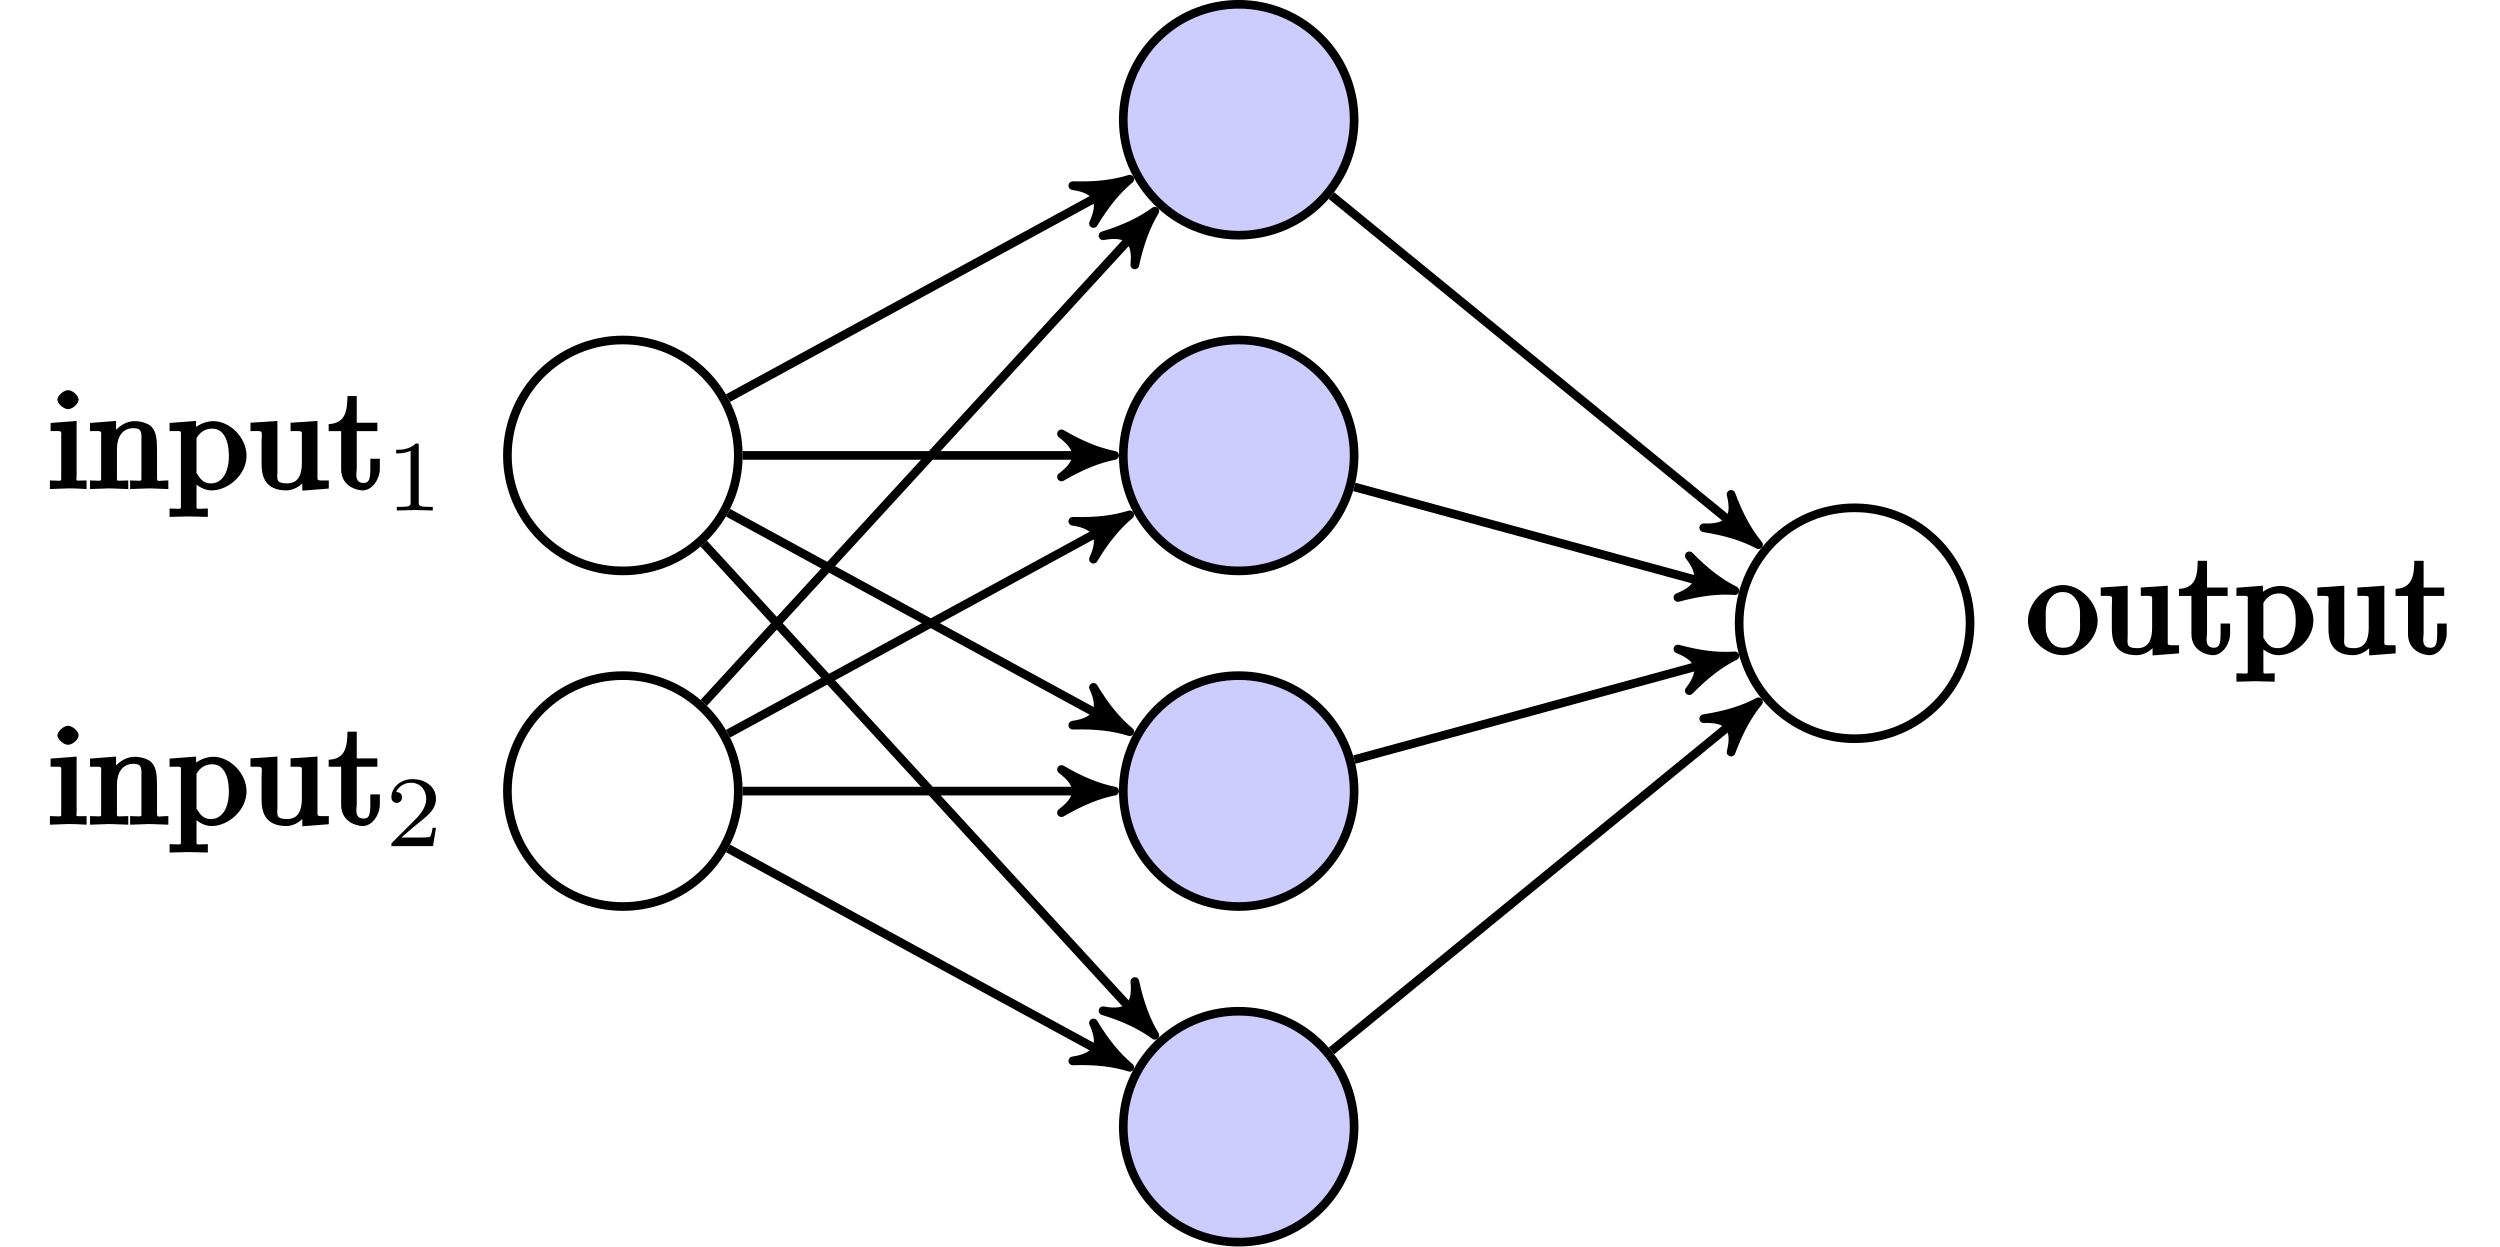
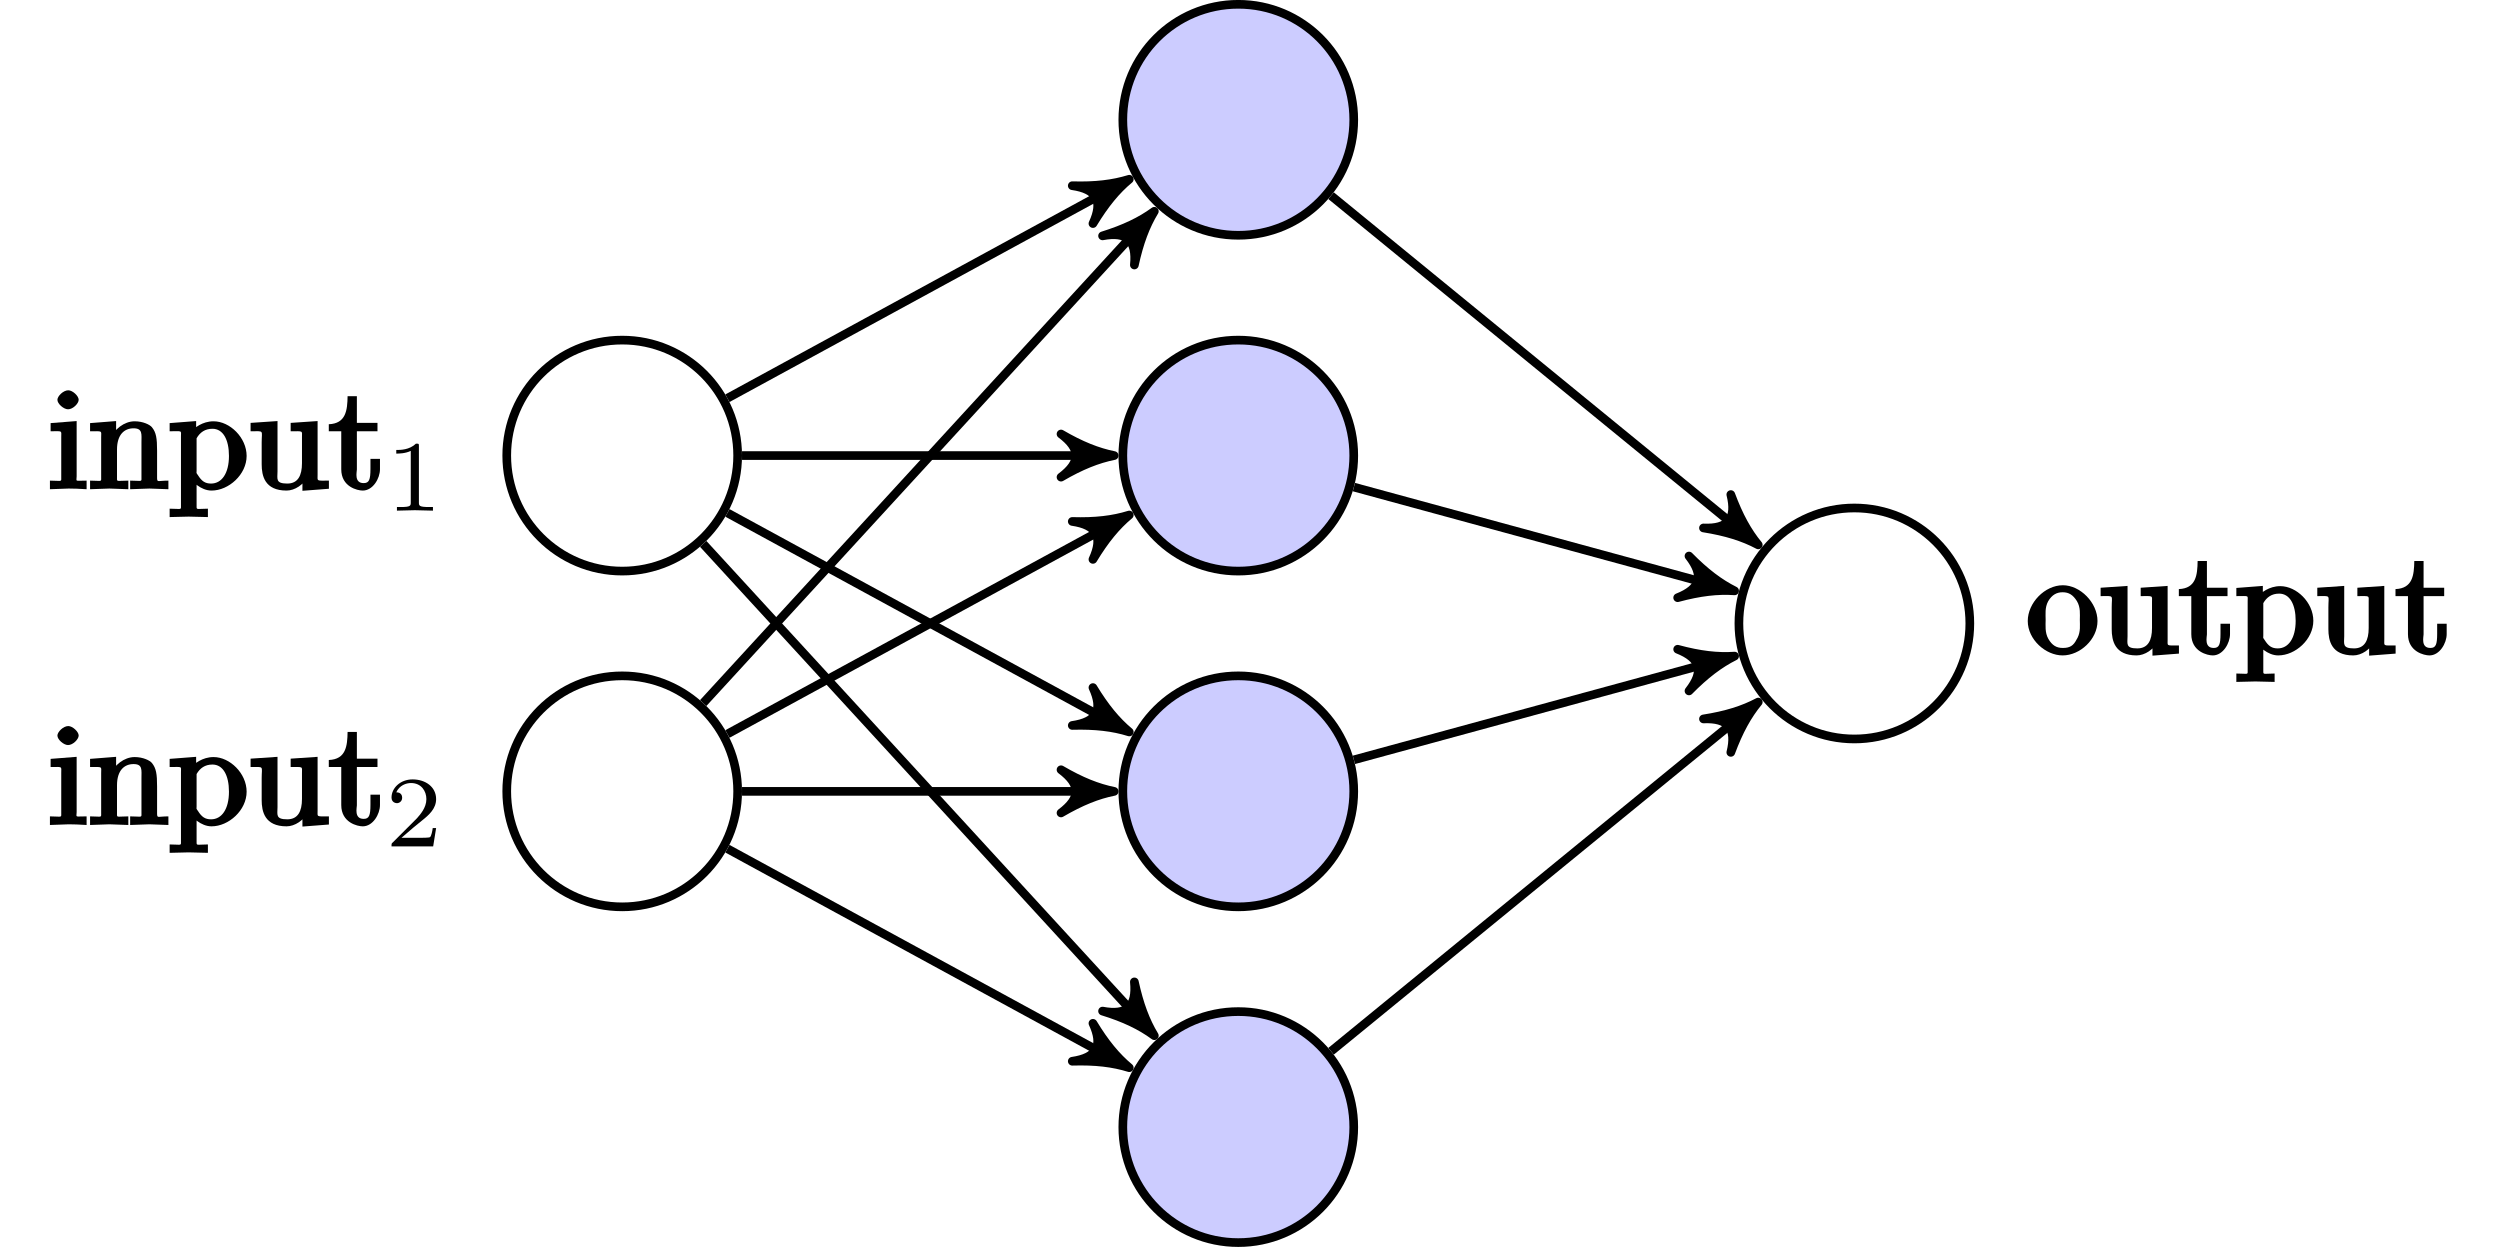
- <svg xmlns="http://www.w3.org/2000/svg" xmlns:xlink="http://www.w3.org/1999/xlink" width="172.599pt" height="86.057pt" viewBox="0 0 172.599 86.057" version="1.1">
+ <svg xmlns="http://www.w3.org/2000/svg" xmlns:xlink="http://www.w3.org/1999/xlink" width="172.539pt" height="86.057pt" viewBox="0 0 172.539 86.057" version="1.1">
  <defs>
    <g>
      <symbol overflow="visible" id="glyph0-0">
        <path style="stroke:none;" d="" />
      </symbol>
      <symbol overflow="visible" id="glyph0-1">
        <path style="stroke:none;" d="M 2.656 -0.125 L 2.656 -0.578 C 1.797 -0.578 1.969 -0.484 1.969 -0.875 L 1.969 -4.688 L 0.172 -4.547 L 0.172 -3.984 C 1.016 -3.984 0.906 -4.062 0.906 -3.562 L 0.906 -0.891 C 0.906 -0.438 1 -0.578 0.125 -0.578 L 0.125 0.016 L 1.422 -0.031 C 1.781 -0.031 2.125 -0.016 2.656 0.016 Z M 2.109 -6.156 C 2.109 -6.422 1.688 -6.812 1.391 -6.812 C 1.047 -6.812 0.641 -6.406 0.641 -6.156 C 0.641 -5.875 1.078 -5.5 1.375 -5.5 C 1.719 -5.5 2.109 -5.906 2.109 -6.156 Z M 2.109 -6.156 " />
      </symbol>
      <symbol overflow="visible" id="glyph0-2">
        <path style="stroke:none;" d="M 5.531 -0.125 L 5.531 -0.578 C 4.812 -0.578 4.766 -0.438 4.75 -0.734 L 4.75 -2.641 C 4.75 -3.5 4.688 -3.906 4.391 -4.266 C 4.25 -4.438 3.781 -4.672 3.203 -4.672 C 2.469 -4.672 1.797 -4.109 1.531 -3.484 L 1.922 -3.484 L 1.922 -4.688 L 0.125 -4.547 L 0.125 -3.984 C 1.016 -3.984 0.891 -4.047 0.891 -3.562 L 0.891 -0.891 C 0.891 -0.438 0.984 -0.578 0.125 -0.578 L 0.125 0.016 L 1.453 -0.031 L 2.766 0.016 L 2.766 -0.578 C 1.891 -0.578 1.984 -0.438 1.984 -0.891 L 1.984 -2.719 C 1.984 -3.766 2.5 -4.188 3.125 -4.188 C 3.766 -4.188 3.672 -3.781 3.672 -3.203 L 3.672 -0.891 C 3.672 -0.438 3.766 -0.578 2.891 -0.578 L 2.891 0.016 L 4.219 -0.031 L 5.531 0.016 Z M 5.531 -0.125 " />
      </symbol>
      <symbol overflow="visible" id="glyph0-3">
        <path style="stroke:none;" d="M 5.391 -2.281 C 5.391 -3.547 4.234 -4.672 3.109 -4.672 C 2.328 -4.672 1.781 -4.203 1.578 -3.984 L 1.906 -3.875 L 1.906 -4.688 L 0.078 -4.547 L 0.078 -3.984 C 0.984 -3.984 0.859 -4.062 0.859 -3.625 L 0.859 1.047 C 0.859 1.5 0.953 1.359 0.078 1.359 L 0.078 1.938 L 1.391 1.906 L 2.719 1.938 L 2.719 1.359 C 1.859 1.359 1.938 1.5 1.938 1.047 L 1.938 -0.719 L 1.547 -0.719 C 1.594 -0.562 2.219 0.109 2.969 0.109 C 4.156 0.109 5.391 -1 5.391 -2.281 Z M 4.172 -2.281 C 4.172 -1.078 3.672 -0.375 2.938 -0.375 C 2.531 -0.375 2.297 -0.531 2.031 -0.953 C 1.891 -1.156 1.938 -1.062 1.938 -1.266 L 1.938 -3.5 C 2.172 -3.906 2.516 -4.156 3.031 -4.156 C 3.766 -4.156 4.172 -3.406 4.172 -2.281 Z M 4.172 -2.281 " />
      </symbol>
      <symbol overflow="visible" id="glyph0-4">
        <path style="stroke:none;" d="M 5.531 -0.125 L 5.531 -0.578 C 4.641 -0.578 4.75 -0.516 4.75 -1 L 4.75 -4.688 L 2.891 -4.562 L 2.891 -3.984 C 3.781 -3.984 3.672 -4.047 3.672 -3.562 L 3.672 -1.781 C 3.672 -0.922 3.391 -0.375 2.656 -0.375 C 1.828 -0.375 1.984 -0.703 1.984 -1.219 L 1.984 -4.688 L 0.125 -4.562 L 0.125 -3.984 C 1.094 -3.984 0.891 -4.094 0.891 -3.203 L 0.891 -1.703 C 0.891 -0.922 1.094 0.109 2.609 0.109 C 3.172 0.109 3.812 -0.297 4.094 -0.922 L 3.703 -0.922 L 3.703 0.125 L 5.531 -0.016 Z M 5.531 -0.125 " />
      </symbol>
      <symbol overflow="visible" id="glyph0-5">
        <path style="stroke:none;" d="M 3.516 -1.359 L 3.516 -2.078 L 2.859 -2.078 L 2.859 -1.391 C 2.859 -0.641 2.766 -0.406 2.391 -0.406 C 1.719 -0.406 1.922 -1.172 1.922 -1.344 L 1.922 -3.984 L 3.344 -3.984 L 3.344 -4.562 L 1.922 -4.562 L 1.922 -6.406 L 1.281 -6.406 C 1.266 -5.438 1.172 -4.516 -0.016 -4.469 L -0.016 -3.984 L 0.844 -3.984 L 0.844 -1.359 C 0.844 -0.141 1.969 0.109 2.328 0.109 C 3.031 0.109 3.516 -0.734 3.516 -1.359 Z M 3.516 -1.359 " />
      </symbol>
      <symbol overflow="visible" id="glyph0-6">
        <path style="stroke:none;" d="M 4.891 -2.266 C 4.891 -3.531 3.703 -4.734 2.5 -4.734 C 1.25 -4.734 0.078 -3.516 0.078 -2.266 C 0.078 -0.984 1.312 0.109 2.484 0.109 C 3.688 0.109 4.891 -1 4.891 -2.266 Z M 3.672 -2.344 C 3.672 -1.984 3.734 -1.547 3.516 -1.109 L 3.453 -1 C 3.234 -0.562 2.984 -0.406 2.5 -0.406 C 2.062 -0.406 1.766 -0.578 1.5 -1.031 C 1.25 -1.469 1.312 -1.984 1.312 -2.344 C 1.312 -2.734 1.25 -3.188 1.484 -3.625 C 1.75 -4.078 2.078 -4.25 2.484 -4.25 C 2.922 -4.25 3.203 -4.062 3.469 -3.641 C 3.734 -3.203 3.672 -2.719 3.672 -2.344 Z M 3.672 -2.344 " />
      </symbol>
      <symbol overflow="visible" id="glyph1-0">
        <path style="stroke:none;" d="" />
      </symbol>
      <symbol overflow="visible" id="glyph1-1">
        <path style="stroke:none;" d="M 2.328 -4.438 C 2.328 -4.625 2.328 -4.625 2.125 -4.625 C 1.672 -4.188 1.047 -4.188 0.766 -4.188 L 0.766 -3.938 C 0.922 -3.938 1.391 -3.938 1.766 -4.125 L 1.766 -0.578 C 1.766 -0.344 1.766 -0.25 1.078 -0.25 L 0.812 -0.25 L 0.812 0 C 0.938 0 1.797 -0.031 2.047 -0.031 C 2.266 -0.031 3.141 0 3.297 0 L 3.297 -0.25 L 3.031 -0.25 C 2.328 -0.25 2.328 -0.344 2.328 -0.578 Z M 2.328 -4.438 " />
      </symbol>
      <symbol overflow="visible" id="glyph1-2">
        <path style="stroke:none;" d="M 3.516 -1.266 L 3.281 -1.266 C 3.266 -1.109 3.188 -0.703 3.094 -0.641 C 3.047 -0.594 2.516 -0.594 2.406 -0.594 L 1.125 -0.594 C 1.859 -1.234 2.109 -1.438 2.516 -1.766 C 3.031 -2.172 3.516 -2.609 3.516 -3.266 C 3.516 -4.109 2.781 -4.625 1.891 -4.625 C 1.031 -4.625 0.438 -4.016 0.438 -3.375 C 0.438 -3.031 0.734 -2.984 0.812 -2.984 C 0.969 -2.984 1.172 -3.109 1.172 -3.359 C 1.172 -3.484 1.125 -3.734 0.766 -3.734 C 0.984 -4.219 1.453 -4.375 1.781 -4.375 C 2.484 -4.375 2.844 -3.828 2.844 -3.266 C 2.844 -2.656 2.406 -2.188 2.188 -1.938 L 0.516 -0.266 C 0.438 -0.203 0.438 -0.188 0.438 0 L 3.312 0 Z M 3.516 -1.266 " />
      </symbol>
    </g>
    <clipPath id="clip1">
      <path d="M 69 61 L 102 61 L 102 86.059 L 69 86.059 Z M 69 61 " />
    </clipPath>
  </defs>
  <g id="surface1">
-     <path style="fill:none;stroke-width:0.598;stroke-linecap:butt;stroke-linejoin:miter;stroke:rgb(0%,0%,0%);stroke-opacity:1;stroke-miterlimit:10;" d="M 7.261 3.958 L 34.19 18.633 " transform="matrix(1,0,0,-1,43.001,31.442)" />
-     <path style="fill-rule:nonzero;fill:rgb(0%,0%,0%);fill-opacity:1;stroke-width:0.598;stroke-linecap:butt;stroke-linejoin:round;stroke:rgb(0%,0%,0%);stroke-opacity:1;stroke-miterlimit:10;" d="M 0.915 -0.001 C -0.227 0.23 -1.375 0.686 -2.749 1.488 C -1.374 0.459 -1.375 -0.457 -2.747 -1.489 C -1.376 -0.688 -0.227 -0.228 0.915 -0.001 Z M 0.915 -0.001 " transform="matrix(0.878,-0.47852,-0.47852,-0.878,77.19192,12.80804)" />
-     <path style="fill:none;stroke-width:0.598;stroke-linecap:butt;stroke-linejoin:miter;stroke:rgb(0%,0%,0%);stroke-opacity:1;stroke-miterlimit:10;" d="M 8.269 0.001 L 33.034 0.001 " transform="matrix(1,0,0,-1,43.001,31.442)" />
-     <path style="fill-rule:nonzero;fill:rgb(0%,0%,0%);fill-opacity:1;stroke-width:0.598;stroke-linecap:butt;stroke-linejoin:round;stroke:rgb(0%,0%,0%);stroke-opacity:1;stroke-miterlimit:10;" d="M 0.916 0.001 C -0.228 0.231 -1.377 0.688 -2.752 1.489 C -1.377 0.458 -1.377 -0.456 -2.752 -1.488 C -1.377 -0.687 -0.228 -0.23 0.916 0.001 Z M 0.916 0.001 " transform="matrix(1,0,0,-1,76.03668,31.442)" />
-     <path style="fill:none;stroke-width:0.598;stroke-linecap:butt;stroke-linejoin:miter;stroke:rgb(0%,0%,0%);stroke-opacity:1;stroke-miterlimit:10;" d="M 7.261 -3.956 L 34.19 -18.632 " transform="matrix(1,0,0,-1,43.001,31.442)" />
-     <path style="fill-rule:nonzero;fill:rgb(0%,0%,0%);fill-opacity:1;stroke-width:0.598;stroke-linecap:butt;stroke-linejoin:round;stroke:rgb(0%,0%,0%);stroke-opacity:1;stroke-miterlimit:10;" d="M 0.917 -0.001 C -0.228 0.229 -1.375 0.685 -2.748 1.49 C -1.376 0.458 -1.375 -0.458 -2.749 -1.487 C -1.374 -0.689 -0.227 -0.229 0.917 -0.001 Z M 0.917 -0.001 " transform="matrix(0.878,0.47852,0.47852,-0.878,77.19192,50.07596)" />
-     <path style="fill:none;stroke-width:0.598;stroke-linecap:butt;stroke-linejoin:miter;stroke:rgb(0%,0%,0%);stroke-opacity:1;stroke-miterlimit:10;" d="M 5.589 -6.093 L 36.108 -39.359 " transform="matrix(1,0,0,-1,43.001,31.442)" />
-     <path style="fill-rule:nonzero;fill:rgb(0%,0%,0%);fill-opacity:1;stroke-width:0.598;stroke-linecap:butt;stroke-linejoin:round;stroke:rgb(0%,0%,0%);stroke-opacity:1;stroke-miterlimit:10;" d="M 0.919 0 C -0.228 0.23 -1.375 0.689 -2.751 1.49 C -1.374 0.46 -1.373 -0.458 -2.75 -1.49 C -1.377 -0.688 -0.23 -0.229 0.919 0 Z M 0.919 0 " transform="matrix(0.676,0.73683,0.73683,-0.676,79.10932,70.79988)" />
-     <path style="fill:none;stroke-width:0.598;stroke-linecap:butt;stroke-linejoin:miter;stroke:rgb(0%,0%,0%);stroke-opacity:1;stroke-miterlimit:10;" d="M 5.589 -17.081 L 36.108 16.184 " transform="matrix(1,0,0,-1,43.001,31.442)" />
-     <path style="fill-rule:nonzero;fill:rgb(0%,0%,0%);fill-opacity:1;stroke-width:0.598;stroke-linecap:butt;stroke-linejoin:round;stroke:rgb(0%,0%,0%);stroke-opacity:1;stroke-miterlimit:10;" d="M 0.918 -0.001 C -0.228 0.231 -1.375 0.689 -2.751 1.49 C -1.374 0.457 -1.375 -0.461 -2.749 -1.488 C -1.374 -0.688 -0.229 -0.231 0.918 -0.001 Z M 0.918 -0.001 " transform="matrix(0.676,-0.73683,-0.73683,-0.676,79.10932,15.2575)" />
-     <path style="fill:none;stroke-width:0.598;stroke-linecap:butt;stroke-linejoin:miter;stroke:rgb(0%,0%,0%);stroke-opacity:1;stroke-miterlimit:10;" d="M 7.261 -19.214 L 34.19 -4.538 " transform="matrix(1,0,0,-1,43.001,31.442)" />
-     <path style="fill-rule:nonzero;fill:rgb(0%,0%,0%);fill-opacity:1;stroke-width:0.598;stroke-linecap:butt;stroke-linejoin:round;stroke:rgb(0%,0%,0%);stroke-opacity:1;stroke-miterlimit:10;" d="M 0.916 0 C -0.228 0.228 -1.374 0.688 -2.748 1.49 C -1.375 0.457 -1.376 -0.459 -2.748 -1.491 C -1.376 -0.686 -0.228 -0.23 0.916 0 Z M 0.916 0 " transform="matrix(0.878,-0.47852,-0.47852,-0.878,77.19192,35.98144)" />
-     <path style="fill:none;stroke-width:0.598;stroke-linecap:butt;stroke-linejoin:miter;stroke:rgb(0%,0%,0%);stroke-opacity:1;stroke-miterlimit:10;" d="M 8.269 -23.175 L 33.034 -23.175 " transform="matrix(1,0,0,-1,43.001,31.442)" />
-     <path style="fill-rule:nonzero;fill:rgb(0%,0%,0%);fill-opacity:1;stroke-width:0.598;stroke-linecap:butt;stroke-linejoin:round;stroke:rgb(0%,0%,0%);stroke-opacity:1;stroke-miterlimit:10;" d="M 0.916 -0.002 C -0.228 0.229 -1.377 0.686 -2.752 1.49 C -1.377 0.459 -1.377 -0.459 -2.752 -1.49 C -1.377 -0.689 -0.228 -0.228 0.916 -0.002 Z M 0.916 -0.002 " transform="matrix(1,0,0,-1,76.03668,54.61539)" />
-     <path style="fill:none;stroke-width:0.598;stroke-linecap:butt;stroke-linejoin:miter;stroke:rgb(0%,0%,0%);stroke-opacity:1;stroke-miterlimit:10;" d="M 7.261 -27.132 L 34.19 -41.808 " transform="matrix(1,0,0,-1,43.001,31.442)" />
-     <path style="fill-rule:nonzero;fill:rgb(0%,0%,0%);fill-opacity:1;stroke-width:0.598;stroke-linecap:butt;stroke-linejoin:round;stroke:rgb(0%,0%,0%);stroke-opacity:1;stroke-miterlimit:10;" d="M 0.916 0 C -0.229 0.231 -1.376 0.686 -2.749 1.491 C -1.376 0.459 -1.376 -0.457 -2.748 -1.49 C -1.374 -0.688 -0.228 -0.227 0.916 0 Z M 0.916 0 " transform="matrix(0.878,0.47852,0.47852,-0.878,77.19192,73.24934)" />
-     <path style="fill:none;stroke-width:0.598;stroke-linecap:butt;stroke-linejoin:miter;stroke:rgb(0%,0%,0%);stroke-opacity:1;stroke-miterlimit:10;" d="M 48.921 17.938 L 77.698 -5.585 " transform="matrix(1,0,0,-1,43.001,31.442)" />
-     <path style="fill-rule:nonzero;fill:rgb(0%,0%,0%);fill-opacity:1;stroke-width:0.598;stroke-linecap:butt;stroke-linejoin:round;stroke:rgb(0%,0%,0%);stroke-opacity:1;stroke-miterlimit:10;" d="M 0.915 -0.001 C -0.231 0.228 -1.373 0.687 -2.75 1.489 C -1.373 0.459 -1.374 -0.459 -2.752 -1.49 C -1.375 -0.687 -0.229 -0.23 0.915 -0.001 Z M 0.915 -0.001 " transform="matrix(0.77417,0.63289,0.63289,-0.77417,120.6982,37.0256)" />
-     <path style="fill:none;stroke-width:0.598;stroke-linecap:butt;stroke-linejoin:miter;stroke:rgb(0%,0%,0%);stroke-opacity:1;stroke-miterlimit:10;" d="M 50.499 -2.175 L 75.89 -9.093 " transform="matrix(1,0,0,-1,43.001,31.442)" />
-     <path style="fill-rule:nonzero;fill:rgb(0%,0%,0%);fill-opacity:1;stroke-width:0.598;stroke-linecap:butt;stroke-linejoin:round;stroke:rgb(0%,0%,0%);stroke-opacity:1;stroke-miterlimit:10;" d="M 0.917 -0.002 C -0.23 0.228 -1.375 0.686 -2.748 1.49 C -1.374 0.459 -1.375 -0.46 -2.75 -1.491 C -1.374 -0.687 -0.227 -0.228 0.917 -0.002 Z M 0.917 -0.002 " transform="matrix(0.96478,0.26288,0.26288,-0.96478,118.8888,40.53464)" />
-     <path style="fill:none;stroke-width:0.598;stroke-linecap:butt;stroke-linejoin:miter;stroke:rgb(0%,0%,0%);stroke-opacity:1;stroke-miterlimit:10;" d="M 50.499 -20.999 L 75.89 -14.081 " transform="matrix(1,0,0,-1,43.001,31.442)" />
-     <path style="fill-rule:nonzero;fill:rgb(0%,0%,0%);fill-opacity:1;stroke-width:0.598;stroke-linecap:butt;stroke-linejoin:round;stroke:rgb(0%,0%,0%);stroke-opacity:1;stroke-miterlimit:10;" d="M 0.917 0 C -0.228 0.227 -1.374 0.685 -2.75 1.49 C -1.375 0.459 -1.375 -0.46 -2.749 -1.491 C -1.376 -0.687 -0.231 -0.229 0.917 0 Z M 0.917 0 " transform="matrix(0.96478,-0.26288,-0.26288,-0.96478,118.8888,45.52276)" />
-     <path style="fill:none;stroke-width:0.598;stroke-linecap:butt;stroke-linejoin:miter;stroke:rgb(0%,0%,0%);stroke-opacity:1;stroke-miterlimit:10;" d="M 48.921 -41.113 L 77.698 -17.589 " transform="matrix(1,0,0,-1,43.001,31.442)" />
-     <path style="fill-rule:nonzero;fill:rgb(0%,0%,0%);fill-opacity:1;stroke-width:0.598;stroke-linecap:butt;stroke-linejoin:round;stroke:rgb(0%,0%,0%);stroke-opacity:1;stroke-miterlimit:10;" d="M 0.915 -0 C -0.23 0.229 -1.375 0.686 -2.75 1.492 C -1.375 0.458 -1.374 -0.46 -2.75 -1.49 C -1.373 -0.688 -0.231 -0.229 0.915 -0 Z M 0.915 -0 " transform="matrix(0.77417,-0.63289,-0.63289,-0.77417,120.6982,49.0318)" />
-     <path style="fill-rule:nonzero;fill:rgb(100%,100%,100%);fill-opacity:1;stroke-width:0.598;stroke-linecap:butt;stroke-linejoin:miter;stroke:rgb(0%,0%,0%);stroke-opacity:1;stroke-miterlimit:10;" d="M 7.972 0.001 C 7.972 4.403 4.401 7.969 -0.001 7.969 C -4.403 7.969 -7.97 4.403 -7.97 0.001 C -7.97 -4.402 -4.403 -7.972 -0.001 -7.972 C 4.401 -7.972 7.972 -4.402 7.972 0.001 Z M 7.972 0.001 " transform="matrix(1,0,0,-1,43.001,31.442)" />
+     <path style="fill:none;stroke-width:0.598;stroke-linecap:butt;stroke-linejoin:miter;stroke:rgb(0%,0%,0%);stroke-opacity:1;stroke-miterlimit:10;" d="M 7.262 3.958 L 34.192 18.633 " transform="matrix(1,0,0,-1,42.941,31.442)" />
+     <path style="fill-rule:nonzero;fill:rgb(0%,0%,0%);fill-opacity:1;stroke-width:0.598;stroke-linecap:butt;stroke-linejoin:round;stroke:rgb(0%,0%,0%);stroke-opacity:1;stroke-miterlimit:10;" d="M 0.917 -0.002 C -0.229 0.231 -1.374 0.686 -2.751 1.49 C -1.373 0.458 -1.374 -0.458 -2.749 -1.487 C -1.375 -0.688 -0.229 -0.227 0.917 -0.002 Z M 0.917 -0.002 " transform="matrix(0.878,-0.47852,-0.47852,-0.878,77.13192,12.80804)" />
+     <path style="fill:none;stroke-width:0.598;stroke-linecap:butt;stroke-linejoin:miter;stroke:rgb(0%,0%,0%);stroke-opacity:1;stroke-miterlimit:10;" d="M 8.27 0.001 L 33.036 0.001 " transform="matrix(1,0,0,-1,42.941,31.442)" />
+     <path style="fill-rule:nonzero;fill:rgb(0%,0%,0%);fill-opacity:1;stroke-width:0.598;stroke-linecap:butt;stroke-linejoin:round;stroke:rgb(0%,0%,0%);stroke-opacity:1;stroke-miterlimit:10;" d="M 0.918 0.001 C -0.231 0.231 -1.375 0.688 -2.75 1.489 C -1.375 0.458 -1.375 -0.456 -2.75 -1.488 C -1.375 -0.687 -0.231 -0.23 0.918 0.001 Z M 0.918 0.001 " transform="matrix(1,0,0,-1,75.97668,31.442)" />
+     <path style="fill:none;stroke-width:0.598;stroke-linecap:butt;stroke-linejoin:miter;stroke:rgb(0%,0%,0%);stroke-opacity:1;stroke-miterlimit:10;" d="M 7.262 -3.956 L 34.192 -18.632 " transform="matrix(1,0,0,-1,42.941,31.442)" />
+     <path style="fill-rule:nonzero;fill:rgb(0%,0%,0%);fill-opacity:1;stroke-width:0.598;stroke-linecap:butt;stroke-linejoin:round;stroke:rgb(0%,0%,0%);stroke-opacity:1;stroke-miterlimit:10;" d="M 0.918 -0.001 C -0.23 0.228 -1.374 0.686 -2.75 1.488 C -1.375 0.459 -1.374 -0.457 -2.751 -1.489 C -1.372 -0.688 -0.23 -0.23 0.918 -0.001 Z M 0.918 -0.001 " transform="matrix(0.878,0.47852,0.47852,-0.878,77.13192,50.07596)" />
+     <path style="fill:none;stroke-width:0.598;stroke-linecap:butt;stroke-linejoin:miter;stroke:rgb(0%,0%,0%);stroke-opacity:1;stroke-miterlimit:10;" d="M 5.59 -6.093 L 36.11 -39.359 " transform="matrix(1,0,0,-1,42.941,31.442)" />
+     <path style="fill-rule:nonzero;fill:rgb(0%,0%,0%);fill-opacity:1;stroke-width:0.598;stroke-linecap:butt;stroke-linejoin:round;stroke:rgb(0%,0%,0%);stroke-opacity:1;stroke-miterlimit:10;" d="M 0.917 -0.002 C -0.229 0.228 -1.377 0.688 -2.75 1.491 C -1.376 0.458 -1.375 -0.46 -2.749 -1.489 C -1.376 -0.686 -0.229 -0.228 0.917 -0.002 Z M 0.917 -0.002 " transform="matrix(0.676,0.73683,0.73683,-0.676,79.04932,70.79988)" />
+     <path style="fill:none;stroke-width:0.598;stroke-linecap:butt;stroke-linejoin:miter;stroke:rgb(0%,0%,0%);stroke-opacity:1;stroke-miterlimit:10;" d="M 5.59 -17.081 L 36.11 16.184 " transform="matrix(1,0,0,-1,42.941,31.442)" />
+     <path style="fill-rule:nonzero;fill:rgb(0%,0%,0%);fill-opacity:1;stroke-width:0.598;stroke-linecap:butt;stroke-linejoin:round;stroke:rgb(0%,0%,0%);stroke-opacity:1;stroke-miterlimit:10;" d="M 0.916 0.001 C -0.227 0.23 -1.374 0.688 -2.75 1.488 C -1.376 0.459 -1.376 -0.459 -2.748 -1.489 C -1.375 -0.686 -0.23 -0.229 0.916 0.001 Z M 0.916 0.001 " transform="matrix(0.676,-0.73683,-0.73683,-0.676,79.04932,15.2575)" />
+     <path style="fill:none;stroke-width:0.598;stroke-linecap:butt;stroke-linejoin:miter;stroke:rgb(0%,0%,0%);stroke-opacity:1;stroke-miterlimit:10;" d="M 7.262 -19.214 L 34.192 -4.538 " transform="matrix(1,0,0,-1,42.941,31.442)" />
+     <path style="fill-rule:nonzero;fill:rgb(0%,0%,0%);fill-opacity:1;stroke-width:0.598;stroke-linecap:butt;stroke-linejoin:round;stroke:rgb(0%,0%,0%);stroke-opacity:1;stroke-miterlimit:10;" d="M 0.917 -0.001 C -0.23 0.229 -1.373 0.687 -2.75 1.491 C -1.374 0.456 -1.375 -0.46 -2.751 -1.49 C -1.374 -0.687 -0.231 -0.229 0.917 -0.001 Z M 0.917 -0.001 " transform="matrix(0.878,-0.47852,-0.47852,-0.878,77.13192,35.98144)" />
+     <path style="fill:none;stroke-width:0.598;stroke-linecap:butt;stroke-linejoin:miter;stroke:rgb(0%,0%,0%);stroke-opacity:1;stroke-miterlimit:10;" d="M 8.27 -23.175 L 33.036 -23.175 " transform="matrix(1,0,0,-1,42.941,31.442)" />
+     <path style="fill-rule:nonzero;fill:rgb(0%,0%,0%);fill-opacity:1;stroke-width:0.598;stroke-linecap:butt;stroke-linejoin:round;stroke:rgb(0%,0%,0%);stroke-opacity:1;stroke-miterlimit:10;" d="M 0.918 -0.002 C -0.231 0.229 -1.375 0.686 -2.75 1.49 C -1.375 0.459 -1.375 -0.459 -2.75 -1.49 C -1.375 -0.689 -0.231 -0.228 0.918 -0.002 Z M 0.918 -0.002 " transform="matrix(1,0,0,-1,75.97668,54.61539)" />
+     <path style="fill:none;stroke-width:0.598;stroke-linecap:butt;stroke-linejoin:miter;stroke:rgb(0%,0%,0%);stroke-opacity:1;stroke-miterlimit:10;" d="M 7.262 -27.132 L 34.192 -41.808 " transform="matrix(1,0,0,-1,42.941,31.442)" />
+     <path style="fill-rule:nonzero;fill:rgb(0%,0%,0%);fill-opacity:1;stroke-width:0.598;stroke-linecap:butt;stroke-linejoin:round;stroke:rgb(0%,0%,0%);stroke-opacity:1;stroke-miterlimit:10;" d="M 0.917 0.001 C -0.231 0.229 -1.375 0.687 -2.751 1.49 C -1.375 0.46 -1.374 -0.456 -2.75 -1.491 C -1.373 -0.687 -0.23 -0.229 0.917 0.001 Z M 0.917 0.001 " transform="matrix(0.878,0.47852,0.47852,-0.878,77.13192,73.24934)" />
+     <path style="fill:none;stroke-width:0.598;stroke-linecap:butt;stroke-linejoin:miter;stroke:rgb(0%,0%,0%);stroke-opacity:1;stroke-miterlimit:10;" d="M 48.922 17.938 L 77.696 -5.585 " transform="matrix(1,0,0,-1,42.941,31.442)" />
+     <path style="fill-rule:nonzero;fill:rgb(0%,0%,0%);fill-opacity:1;stroke-width:0.598;stroke-linecap:butt;stroke-linejoin:round;stroke:rgb(0%,0%,0%);stroke-opacity:1;stroke-miterlimit:10;" d="M 0.916 0 C -0.229 0.229 -1.375 0.685 -2.749 1.49 C -1.375 0.458 -1.373 -0.459 -2.751 -1.489 C -1.373 -0.686 -0.228 -0.229 0.916 0 Z M 0.916 0 " transform="matrix(0.77417,0.63289,0.63289,-0.77417,120.6382,37.0256)" />
+     <path style="fill:none;stroke-width:0.598;stroke-linecap:butt;stroke-linejoin:miter;stroke:rgb(0%,0%,0%);stroke-opacity:1;stroke-miterlimit:10;" d="M 50.5 -2.175 L 75.887 -9.093 " transform="matrix(1,0,0,-1,42.941,31.442)" />
+     <path style="fill-rule:nonzero;fill:rgb(0%,0%,0%);fill-opacity:1;stroke-width:0.598;stroke-linecap:butt;stroke-linejoin:round;stroke:rgb(0%,0%,0%);stroke-opacity:1;stroke-miterlimit:10;" d="M 0.919 -0.001 C -0.229 0.229 -1.374 0.686 -2.751 1.489 C -1.377 0.458 -1.373 -0.46 -2.749 -1.49 C -1.376 -0.687 -0.23 -0.229 0.919 -0.001 Z M 0.919 -0.001 " transform="matrix(0.96478,0.26288,0.26288,-0.96478,118.8288,40.53464)" />
+     <path style="fill:none;stroke-width:0.598;stroke-linecap:butt;stroke-linejoin:miter;stroke:rgb(0%,0%,0%);stroke-opacity:1;stroke-miterlimit:10;" d="M 50.5 -20.999 L 75.887 -14.081 " transform="matrix(1,0,0,-1,42.941,31.442)" />
+     <path style="fill-rule:nonzero;fill:rgb(0%,0%,0%);fill-opacity:1;stroke-width:0.598;stroke-linecap:butt;stroke-linejoin:round;stroke:rgb(0%,0%,0%);stroke-opacity:1;stroke-miterlimit:10;" d="M 0.918 0 C -0.23 0.228 -1.377 0.686 -2.749 1.489 C -1.374 0.459 -1.377 -0.46 -2.751 -1.49 C -1.374 -0.687 -0.229 -0.23 0.918 0 Z M 0.918 0 " transform="matrix(0.96478,-0.26288,-0.26288,-0.96478,118.8288,45.52276)" />
+     <path style="fill:none;stroke-width:0.598;stroke-linecap:butt;stroke-linejoin:miter;stroke:rgb(0%,0%,0%);stroke-opacity:1;stroke-miterlimit:10;" d="M 48.922 -41.113 L 77.696 -17.589 " transform="matrix(1,0,0,-1,42.941,31.442)" />
+     <path style="fill-rule:nonzero;fill:rgb(0%,0%,0%);fill-opacity:1;stroke-width:0.598;stroke-linecap:butt;stroke-linejoin:round;stroke:rgb(0%,0%,0%);stroke-opacity:1;stroke-miterlimit:10;" d="M 0.916 -0.001 C -0.229 0.228 -1.374 0.685 -2.749 1.491 C -1.374 0.458 -1.376 -0.459 -2.749 -1.491 C -1.375 -0.686 -0.23 -0.23 0.916 -0.001 Z M 0.916 -0.001 " transform="matrix(0.77417,-0.63289,-0.63289,-0.77417,120.6382,49.0318)" />
+     <path style="fill-rule:nonzero;fill:rgb(100%,100%,100%);fill-opacity:1;stroke-width:0.598;stroke-linecap:butt;stroke-linejoin:miter;stroke:rgb(0%,0%,0%);stroke-opacity:1;stroke-miterlimit:10;" d="M 7.969 0.001 C 7.969 4.403 4.403 7.969 0 7.969 C -4.402 7.969 -7.968 4.403 -7.968 0.001 C -7.968 -4.402 -4.402 -7.972 0 -7.972 C 4.403 -7.972 7.969 -4.402 7.969 0.001 Z M 7.969 0.001 " transform="matrix(1,0,0,-1,42.941,31.442)" />
    <g style="fill:rgb(0%,0%,0%);fill-opacity:1;">
      <use xlink:href="#glyph0-1" x="3.321" y="33.748" />
      <use xlink:href="#glyph0-2" x="6.091" y="33.748" />
      <use xlink:href="#glyph0-3" x="11.63" y="33.748" />
      <use xlink:href="#glyph0-4" x="17.169" y="33.748" />
      <use xlink:href="#glyph0-5" x="22.708" y="33.748" />
    </g>
    <g style="fill:rgb(0%,0%,0%);fill-opacity:1;">
      <use xlink:href="#glyph1-1" x="26.583" y="35.243" />
    </g>
-     <path style="fill-rule:nonzero;fill:rgb(100%,100%,100%);fill-opacity:1;stroke-width:0.598;stroke-linecap:butt;stroke-linejoin:miter;stroke:rgb(0%,0%,0%);stroke-opacity:1;stroke-miterlimit:10;" d="M 7.972 0.002 C 7.972 4.4 4.401 7.97 -0.001 7.97 C -4.403 7.97 -7.97 4.4 -7.97 0.002 C -7.97 -4.401 -4.403 -7.971 -0.001 -7.971 C 4.401 -7.971 7.972 -4.401 7.972 0.002 Z M 7.972 0.002 " transform="matrix(1,0,0,-1,43.001,54.615)" />
+     <path style="fill-rule:nonzero;fill:rgb(100%,100%,100%);fill-opacity:1;stroke-width:0.598;stroke-linecap:butt;stroke-linejoin:miter;stroke:rgb(0%,0%,0%);stroke-opacity:1;stroke-miterlimit:10;" d="M 7.969 0.002 C 7.969 4.4 4.403 7.97 0 7.97 C -4.402 7.97 -7.968 4.4 -7.968 0.002 C -7.968 -4.401 -4.402 -7.971 0 -7.971 C 4.403 -7.971 7.969 -4.401 7.969 0.002 Z M 7.969 0.002 " transform="matrix(1,0,0,-1,42.941,54.615)" />
    <g style="fill:rgb(0%,0%,0%);fill-opacity:1;">
      <use xlink:href="#glyph0-1" x="3.321" y="56.921" />
      <use xlink:href="#glyph0-2" x="6.091" y="56.921" />
      <use xlink:href="#glyph0-3" x="11.63" y="56.921" />
      <use xlink:href="#glyph0-4" x="17.169" y="56.921" />
      <use xlink:href="#glyph0-5" x="22.708" y="56.921" />
    </g>
    <g style="fill:rgb(0%,0%,0%);fill-opacity:1;">
      <use xlink:href="#glyph1-2" x="26.583" y="58.416" />
    </g>
-     <path style="fill-rule:nonzero;fill:rgb(79.999%,79.999%,100%);fill-opacity:1;stroke-width:0.598;stroke-linecap:butt;stroke-linejoin:miter;stroke:rgb(0%,0%,0%);stroke-opacity:1;stroke-miterlimit:10;" d="M 7.968 -0.001 C 7.968 4.402 4.402 7.972 -0 7.972 C -4.403 7.972 -7.969 4.402 -7.969 -0.001 C -7.969 -4.403 -4.403 -7.969 -0 -7.969 C 4.402 -7.969 7.968 -4.403 7.968 -0.001 Z M 7.968 -0.001 " transform="matrix(1,0,0,-1,85.52,8.269)" />
-     <path style="fill-rule:nonzero;fill:rgb(79.999%,79.999%,100%);fill-opacity:1;stroke-width:0.598;stroke-linecap:butt;stroke-linejoin:miter;stroke:rgb(0%,0%,0%);stroke-opacity:1;stroke-miterlimit:10;" d="M 7.968 0.001 C 7.968 4.403 4.402 7.969 -0 7.969 C -4.403 7.969 -7.969 4.403 -7.969 0.001 C -7.969 -4.402 -4.403 -7.972 -0 -7.972 C 4.402 -7.972 7.968 -4.402 7.968 0.001 Z M 7.968 0.001 " transform="matrix(1,0,0,-1,85.52,31.442)" />
-     <path style="fill-rule:nonzero;fill:rgb(79.999%,79.999%,100%);fill-opacity:1;stroke-width:0.598;stroke-linecap:butt;stroke-linejoin:miter;stroke:rgb(0%,0%,0%);stroke-opacity:1;stroke-miterlimit:10;" d="M 7.968 0.002 C 7.968 4.4 4.402 7.97 -0 7.97 C -4.403 7.97 -7.969 4.4 -7.969 0.002 C -7.969 -4.401 -4.403 -7.971 -0 -7.971 C 4.402 -7.971 7.968 -4.401 7.968 0.002 Z M 7.968 0.002 " transform="matrix(1,0,0,-1,85.52,54.615)" />
-     <path style=" stroke:none;fill-rule:nonzero;fill:rgb(79.999%,79.999%,100%);fill-opacity:1;" d="M 93.488 77.789 C 93.488 73.387 89.922 69.816 85.52 69.816 C 81.117 69.816 77.551 73.387 77.551 77.789 C 77.551 82.191 81.117 85.758 85.52 85.758 C 89.922 85.758 93.488 82.191 93.488 77.789 Z M 93.488 77.789 " />
+     <path style="fill-rule:nonzero;fill:rgb(79.999%,79.999%,100%);fill-opacity:1;stroke-width:0.598;stroke-linecap:butt;stroke-linejoin:miter;stroke:rgb(0%,0%,0%);stroke-opacity:1;stroke-miterlimit:10;" d="M 7.969 -0.001 C 7.969 4.402 4.402 7.972 -0 7.972 C -4.402 7.972 -7.969 4.402 -7.969 -0.001 C -7.969 -4.403 -4.402 -7.969 -0 -7.969 C 4.402 -7.969 7.969 -4.403 7.969 -0.001 Z M 7.969 -0.001 " transform="matrix(1,0,0,-1,85.461,8.269)" />
+     <path style="fill-rule:nonzero;fill:rgb(79.999%,79.999%,100%);fill-opacity:1;stroke-width:0.598;stroke-linecap:butt;stroke-linejoin:miter;stroke:rgb(0%,0%,0%);stroke-opacity:1;stroke-miterlimit:10;" d="M 7.969 0.001 C 7.969 4.403 4.402 7.969 -0 7.969 C -4.402 7.969 -7.969 4.403 -7.969 0.001 C -7.969 -4.402 -4.402 -7.972 -0 -7.972 C 4.402 -7.972 7.969 -4.402 7.969 0.001 Z M 7.969 0.001 " transform="matrix(1,0,0,-1,85.461,31.442)" />
+     <path style="fill-rule:nonzero;fill:rgb(79.999%,79.999%,100%);fill-opacity:1;stroke-width:0.598;stroke-linecap:butt;stroke-linejoin:miter;stroke:rgb(0%,0%,0%);stroke-opacity:1;stroke-miterlimit:10;" d="M 7.969 0.002 C 7.969 4.4 4.402 7.97 -0 7.97 C -4.402 7.97 -7.969 4.4 -7.969 0.002 C -7.969 -4.401 -4.402 -7.971 -0 -7.971 C 4.402 -7.971 7.969 -4.401 7.969 0.002 Z M 7.969 0.002 " transform="matrix(1,0,0,-1,85.461,54.615)" />
+     <path style=" stroke:none;fill-rule:nonzero;fill:rgb(79.999%,79.999%,100%);fill-opacity:1;" d="M 93.43 77.789 C 93.43 73.387 89.863 69.816 85.461 69.816 C 81.059 69.816 77.492 73.387 77.492 77.789 C 77.492 82.191 81.059 85.758 85.461 85.758 C 89.863 85.758 93.43 82.191 93.43 77.789 Z M 93.43 77.789 " />
    <g clip-path="url(#clip1)" clip-rule="nonzero">
-       <path style="fill:none;stroke-width:0.598;stroke-linecap:butt;stroke-linejoin:miter;stroke:rgb(0%,0%,0%);stroke-opacity:1;stroke-miterlimit:10;" d="M 7.968 -0.001 C 7.968 4.401 4.402 7.972 -0 7.972 C -4.403 7.972 -7.969 4.401 -7.969 -0.001 C -7.969 -4.403 -4.403 -7.97 -0 -7.97 C 4.402 -7.97 7.968 -4.403 7.968 -0.001 Z M 7.968 -0.001 " transform="matrix(1,0,0,-1,85.52,77.788)" />
+       <path style="fill:none;stroke-width:0.598;stroke-linecap:butt;stroke-linejoin:miter;stroke:rgb(0%,0%,0%);stroke-opacity:1;stroke-miterlimit:10;" d="M 7.969 -0.001 C 7.969 4.401 4.402 7.972 -0 7.972 C -4.402 7.972 -7.969 4.401 -7.969 -0.001 C -7.969 -4.403 -4.402 -7.97 -0 -7.97 C 4.402 -7.97 7.969 -4.403 7.969 -0.001 Z M 7.969 -0.001 " transform="matrix(1,0,0,-1,85.461,77.788)" />
    </g>
-     <path style="fill-rule:nonzero;fill:rgb(100%,100%,100%);fill-opacity:1;stroke-width:0.598;stroke-linecap:butt;stroke-linejoin:miter;stroke:rgb(0%,0%,0%);stroke-opacity:1;stroke-miterlimit:10;" d="M 7.972 0.001 C 7.972 4.403 4.401 7.969 -0.001 7.969 C -4.403 7.969 -7.97 4.403 -7.97 0.001 C -7.97 -4.402 -4.403 -7.972 -0.001 -7.972 C 4.401 -7.972 7.972 -4.402 7.972 0.001 Z M 7.972 0.001 " transform="matrix(1,0,0,-1,128.04,43.028)" />
+     <path style="fill-rule:nonzero;fill:rgb(100%,100%,100%);fill-opacity:1;stroke-width:0.598;stroke-linecap:butt;stroke-linejoin:miter;stroke:rgb(0%,0%,0%);stroke-opacity:1;stroke-miterlimit:10;" d="M 7.969 0.001 C 7.969 4.403 4.403 7.969 0 7.969 C -4.402 7.969 -7.968 4.403 -7.968 0.001 C -7.968 -4.402 -4.402 -7.972 0 -7.972 C 4.403 -7.972 7.969 -4.402 7.969 0.001 Z M 7.969 0.001 " transform="matrix(1,0,0,-1,127.98,43.028)" />
    <g style="fill:rgb(0%,0%,0%);fill-opacity:1;">
-       <use xlink:href="#glyph0-6" x="139.929" y="45.125" />
-       <use xlink:href="#glyph0-4" x="144.91" y="45.125" />
-       <use xlink:href="#glyph0-5" x="150.45" y="45.125" />
-       <use xlink:href="#glyph0-3" x="154.325" y="45.125" />
-       <use xlink:href="#glyph0-4" x="159.864" y="45.125" />
-       <use xlink:href="#glyph0-5" x="165.403" y="45.125" />
+       <use xlink:href="#glyph0-6" x="139.869" y="45.125" />
+       <use xlink:href="#glyph0-4" x="144.85" y="45.125" />
+       <use xlink:href="#glyph0-5" x="150.39" y="45.125" />
+       <use xlink:href="#glyph0-3" x="154.265" y="45.125" />
+       <use xlink:href="#glyph0-4" x="159.804" y="45.125" />
+       <use xlink:href="#glyph0-5" x="165.343" y="45.125" />
    </g>
  </g>
</svg>
